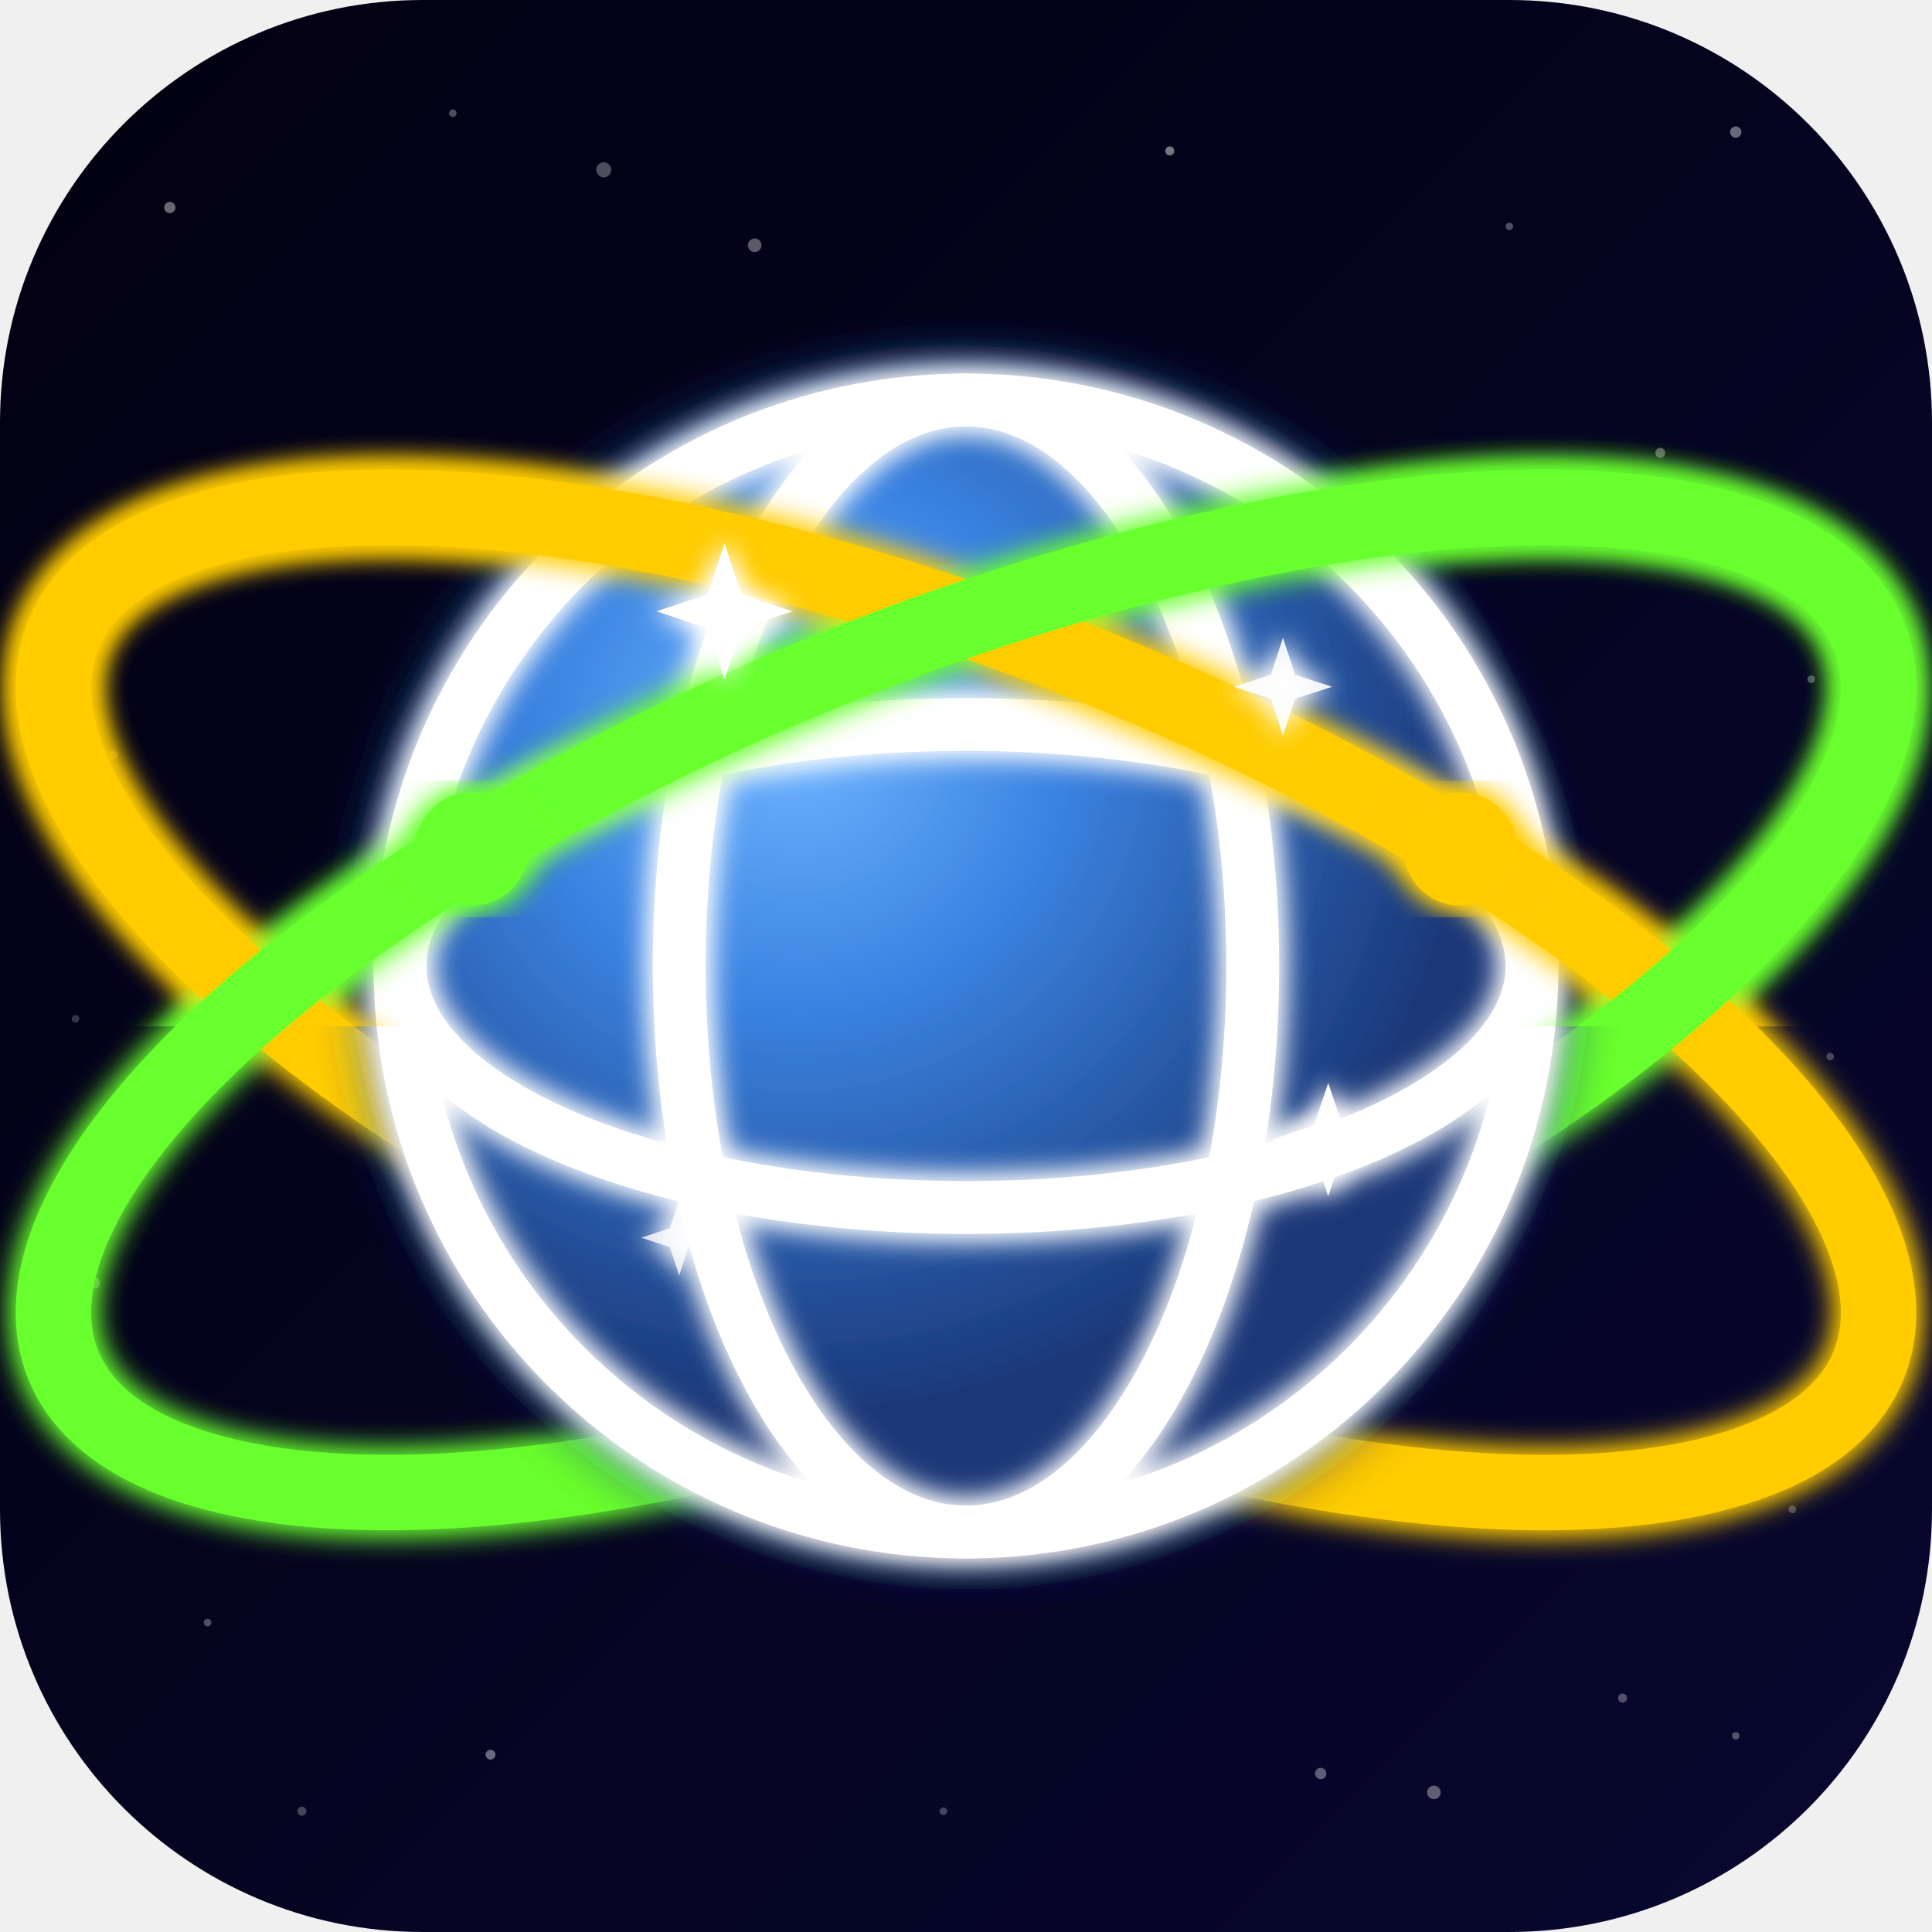
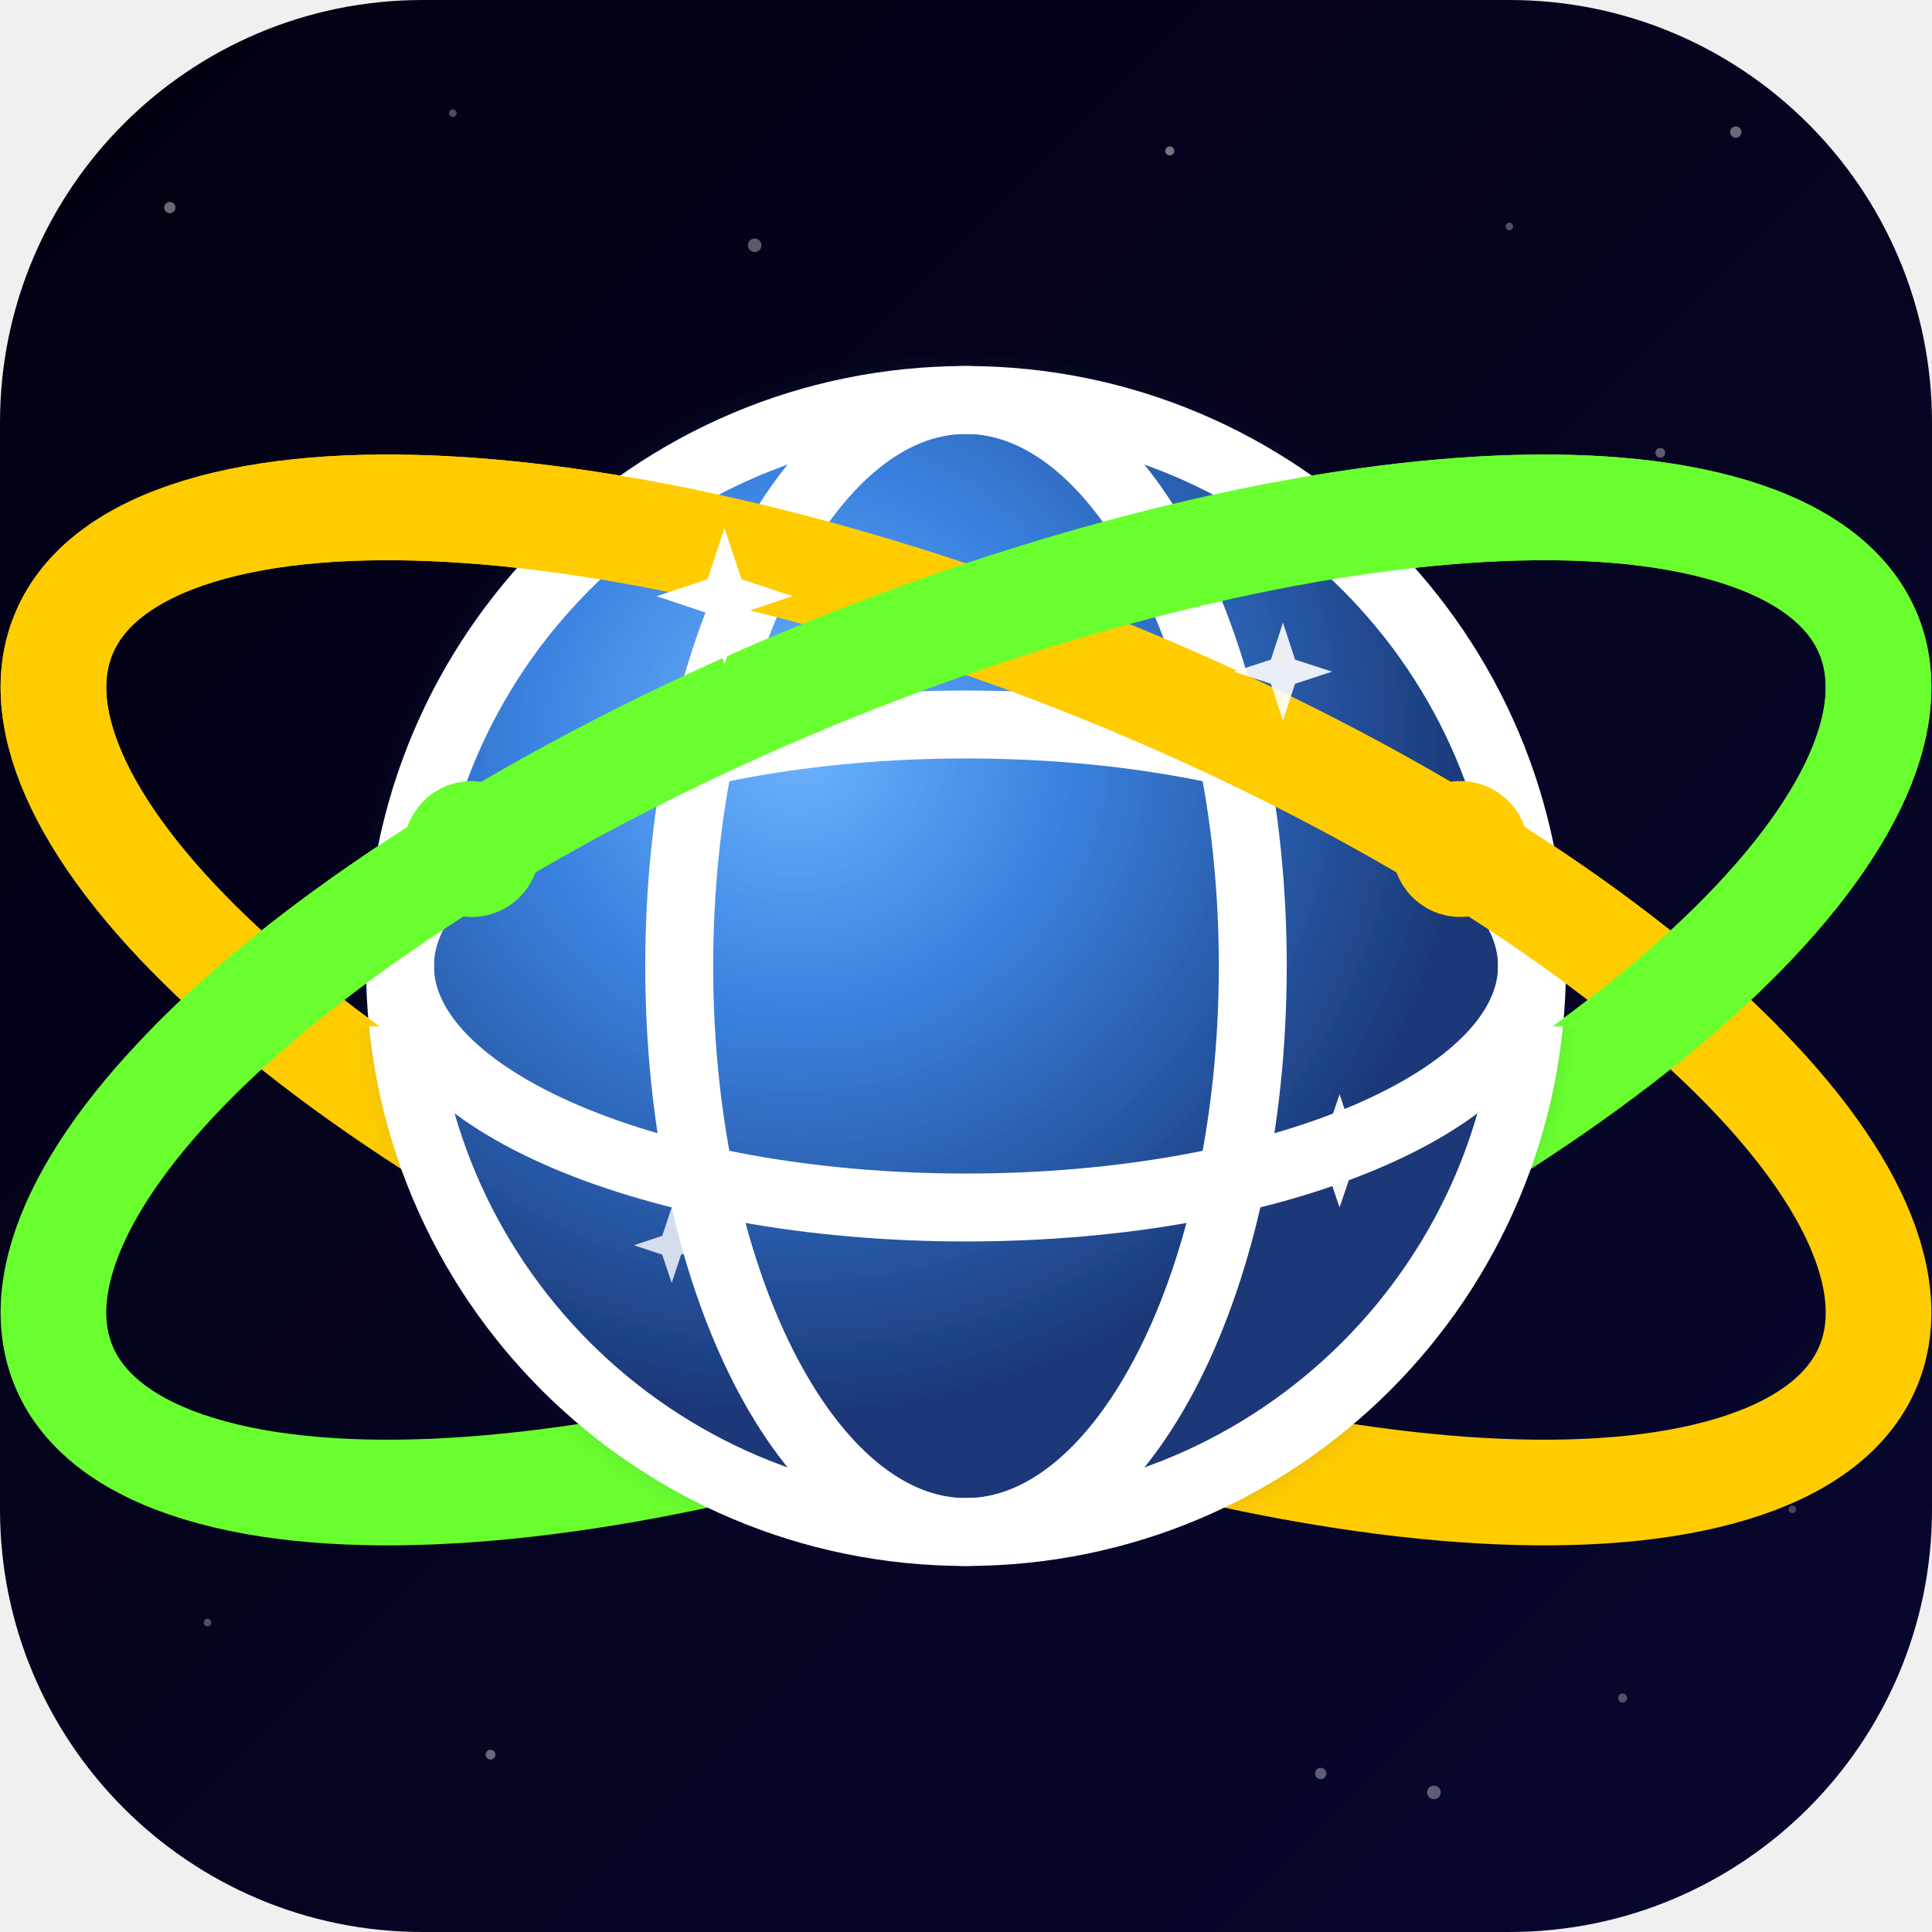
<svg xmlns="http://www.w3.org/2000/svg" viewBox="0 0 512 512">
  <defs>
    <linearGradient id="bg" x1="0" y1="0" x2="1" y2="1">
      <stop offset="0%" stop-color="#020010" />
      <stop offset="100%" stop-color="#080830" />
    </linearGradient>
    <radialGradient id="gf" cx="0.35" cy="0.3" r="0.6">
      <stop offset="0%" stop-color="#6db3ff" />
      <stop offset="40%" stop-color="#3a82e0" />
      <stop offset="100%" stop-color="#1a3878" />
    </radialGradient>
    <filter id="gg">
-       <feGaussianBlur stdDeviation="10" result="b" />
+       <feGaussianBlur stdDeviation="6" result="b" />
      <feMerge>
-         <feMergeNode in="b" />
-         <feMergeNode in="b" />
-         <feMergeNode in="b" />
-         <feMergeNode in="SourceGraphic" />
-       </feMerge>
-     </filter>
-     <filter id="og">
-       <feGaussianBlur stdDeviation="4" result="b" />
-       <feMerge>
-         <feMergeNode in="b" />
-         <feMergeNode in="b" />
-         <feMergeNode in="SourceGraphic" />
-       </feMerge>
-     </filter>
-     <filter id="sg">
-       <feGaussianBlur stdDeviation="3.5" result="b" />
-       <feMerge>
-         <feMergeNode in="b" />
        <feMergeNode in="b" />
        <feMergeNode in="SourceGraphic" />
      </feMerge>
    </filter>
    <clipPath id="th">
      <rect x="0" y="0" width="512" height="272" />
    </clipPath>
  </defs>
  <rect width="512" height="512" rx="112" fill="url(#bg)" />
-   <g fill="#ffffff">
+   <g fill="#fff">
    <circle cx="45" cy="55" r="1.5" opacity=".4" />
    <circle cx="120" cy="30" r="1" opacity=".3" />
    <circle cx="200" cy="65" r="1.8" opacity=".35" />
    <circle cx="310" cy="40" r="1.2" opacity=".45" />
    <circle cx="400" cy="60" r="1" opacity=".3" />
    <circle cx="460" cy="35" r="1.5" opacity=".4" />
    <circle cx="70" cy="130" r="1" opacity=".25" />
    <circle cx="440" cy="120" r="1.3" opacity=".35" />
-     <circle cx="480" cy="180" r="1" opacity=".3" />
    <circle cx="30" cy="200" r="1.2" opacity=".3" />
-     <circle cx="485" cy="280" r="1" opacity=".25" />
    <circle cx="25" cy="340" r="1.5" opacity=".35" />
    <circle cx="55" cy="430" r="1" opacity=".3" />
    <circle cx="130" cy="465" r="1.3" opacity=".4" />
-     <circle cx="250" cy="480" r="1" opacity=".25" />
    <circle cx="350" cy="470" r="1.5" opacity=".35" />
    <circle cx="430" cy="450" r="1.2" opacity=".3" />
    <circle cx="475" cy="400" r="1" opacity=".25" />
-     <circle cx="490" cy="340" r="1.5" opacity=".3" />
-     <circle cx="20" cy="270" r="1" opacity=".2" />
-     <circle cx="160" cy="45" r="2" opacity=".3" />
+     <circle cx="485" cy="180" r="1" opacity=".3" />
    <circle cx="380" cy="475" r="1.8" opacity=".35" />
-     <circle cx="80" cy="480" r="1.2" opacity=".25" />
-     <circle cx="460" cy="460" r="1" opacity=".3" />
  </g>
-   <g fill="none" stroke-linecap="round" filter="url(#og)">
-     <path d="M 125 305 A 120 44 22 1 1 387 225 A 120 44 22 1 1 125 305" stroke="#ffcc00" stroke-width="20" />
-     <path d="M 387 305 A 120 44 -22 1 1 125 225 A 120 44 -22 1 1 387 305" stroke="#69ff2e" stroke-width="20" />
+   <g fill="none" stroke-linecap="round">
+     <path d="M 125 305 A 120 44 22 1 1 387 225 A 120 44 22 1 1 125 305" stroke="#ffcc00" stroke-width="28" />
+     <path d="M 387 305 A 120 44 -22 1 1 125 225 A 120 44 -22 1 1 387 305" stroke="#69ff2e" stroke-width="28" />
  </g>
  <circle cx="256" cy="256" r="150" fill="url(#gf)" filter="url(#gg)" />
-   <g fill="none" stroke="#ffffff" stroke-width="14" filter="url(#og)">
+   <g fill="none" stroke="#ffffff" stroke-width="18">
    <circle cx="256" cy="256" r="150" />
    <ellipse cx="256" cy="256" rx="150" ry="64" />
    <ellipse cx="256" cy="256" rx="76" ry="150" />
  </g>
-   <g clip-path="url(#th)" fill="none" stroke-linecap="round" filter="url(#og)">
-     <path d="M 125 305 A 120 44 22 1 1 387 225 A 120 44 22 1 1 125 305" stroke="#ffcc00" stroke-width="20" />
-     <path d="M 387 305 A 120 44 -22 1 1 125 225 A 120 44 -22 1 1 387 305" stroke="#69ff2e" stroke-width="20" />
+   <g clip-path="url(#th)" fill="none" stroke-linecap="round">
+     <path d="M 125 305 A 120 44 22 1 1 387 225 A 120 44 22 1 1 125 305" stroke="#ffcc00" stroke-width="28" />
+     <path d="M 387 305 A 120 44 -22 1 1 125 225 A 120 44 -22 1 1 387 305" stroke="#69ff2e" stroke-width="28" />
  </g>
-   <g filter="url(#og)">
-     <circle cx="387" cy="225" r="15" fill="#ffcc00" />
-     <circle cx="125" cy="225" r="15" fill="#69ff2e" />
-   </g>
-   <g filter="url(#sg)">
-     <g transform="translate(192,162)" fill="#fff">
+   <circle cx="387" cy="225" r="18" fill="#ffcc00" />
+   <circle cx="125" cy="225" r="18" fill="#69ff2e" />
+   <g>
+     <g transform="translate(192,158)" fill="#fff">
      <path d="M0,-18 4.5,-4.5 18,0 4.5,4.5 0,18 -4.5,4.5 -18,0 -4.5,-4.5Z" />
    </g>
-     <g transform="translate(340,182)" fill="#fff">
+     <g transform="translate(340,178)" fill="#fff">
      <path d="M0,-13 3.2,-3.2 13,0 3.2,3.2 0,13 -3.2,3.2 -13,0 -3.2,-3.2Z" opacity=".9" />
    </g>
-     <g transform="translate(352,302)" fill="#fff">
+     <g transform="translate(355,305)" fill="#fff">
      <path d="M0,-15 3.8,-3.8 15,0 3.8,3.8 0,15 -3.8,3.8 -15,0 -3.8,-3.8Z" opacity=".95" />
    </g>
-     <g transform="translate(180,328)" fill="#fff">
+     <g transform="translate(178,330)" fill="#fff">
      <path d="M0,-10 2.5,-2.5 10,0 2.5,2.5 0,10 -2.5,2.5 -10,0 -2.5,-2.5Z" opacity=".8" />
    </g>
  </g>
</svg>
